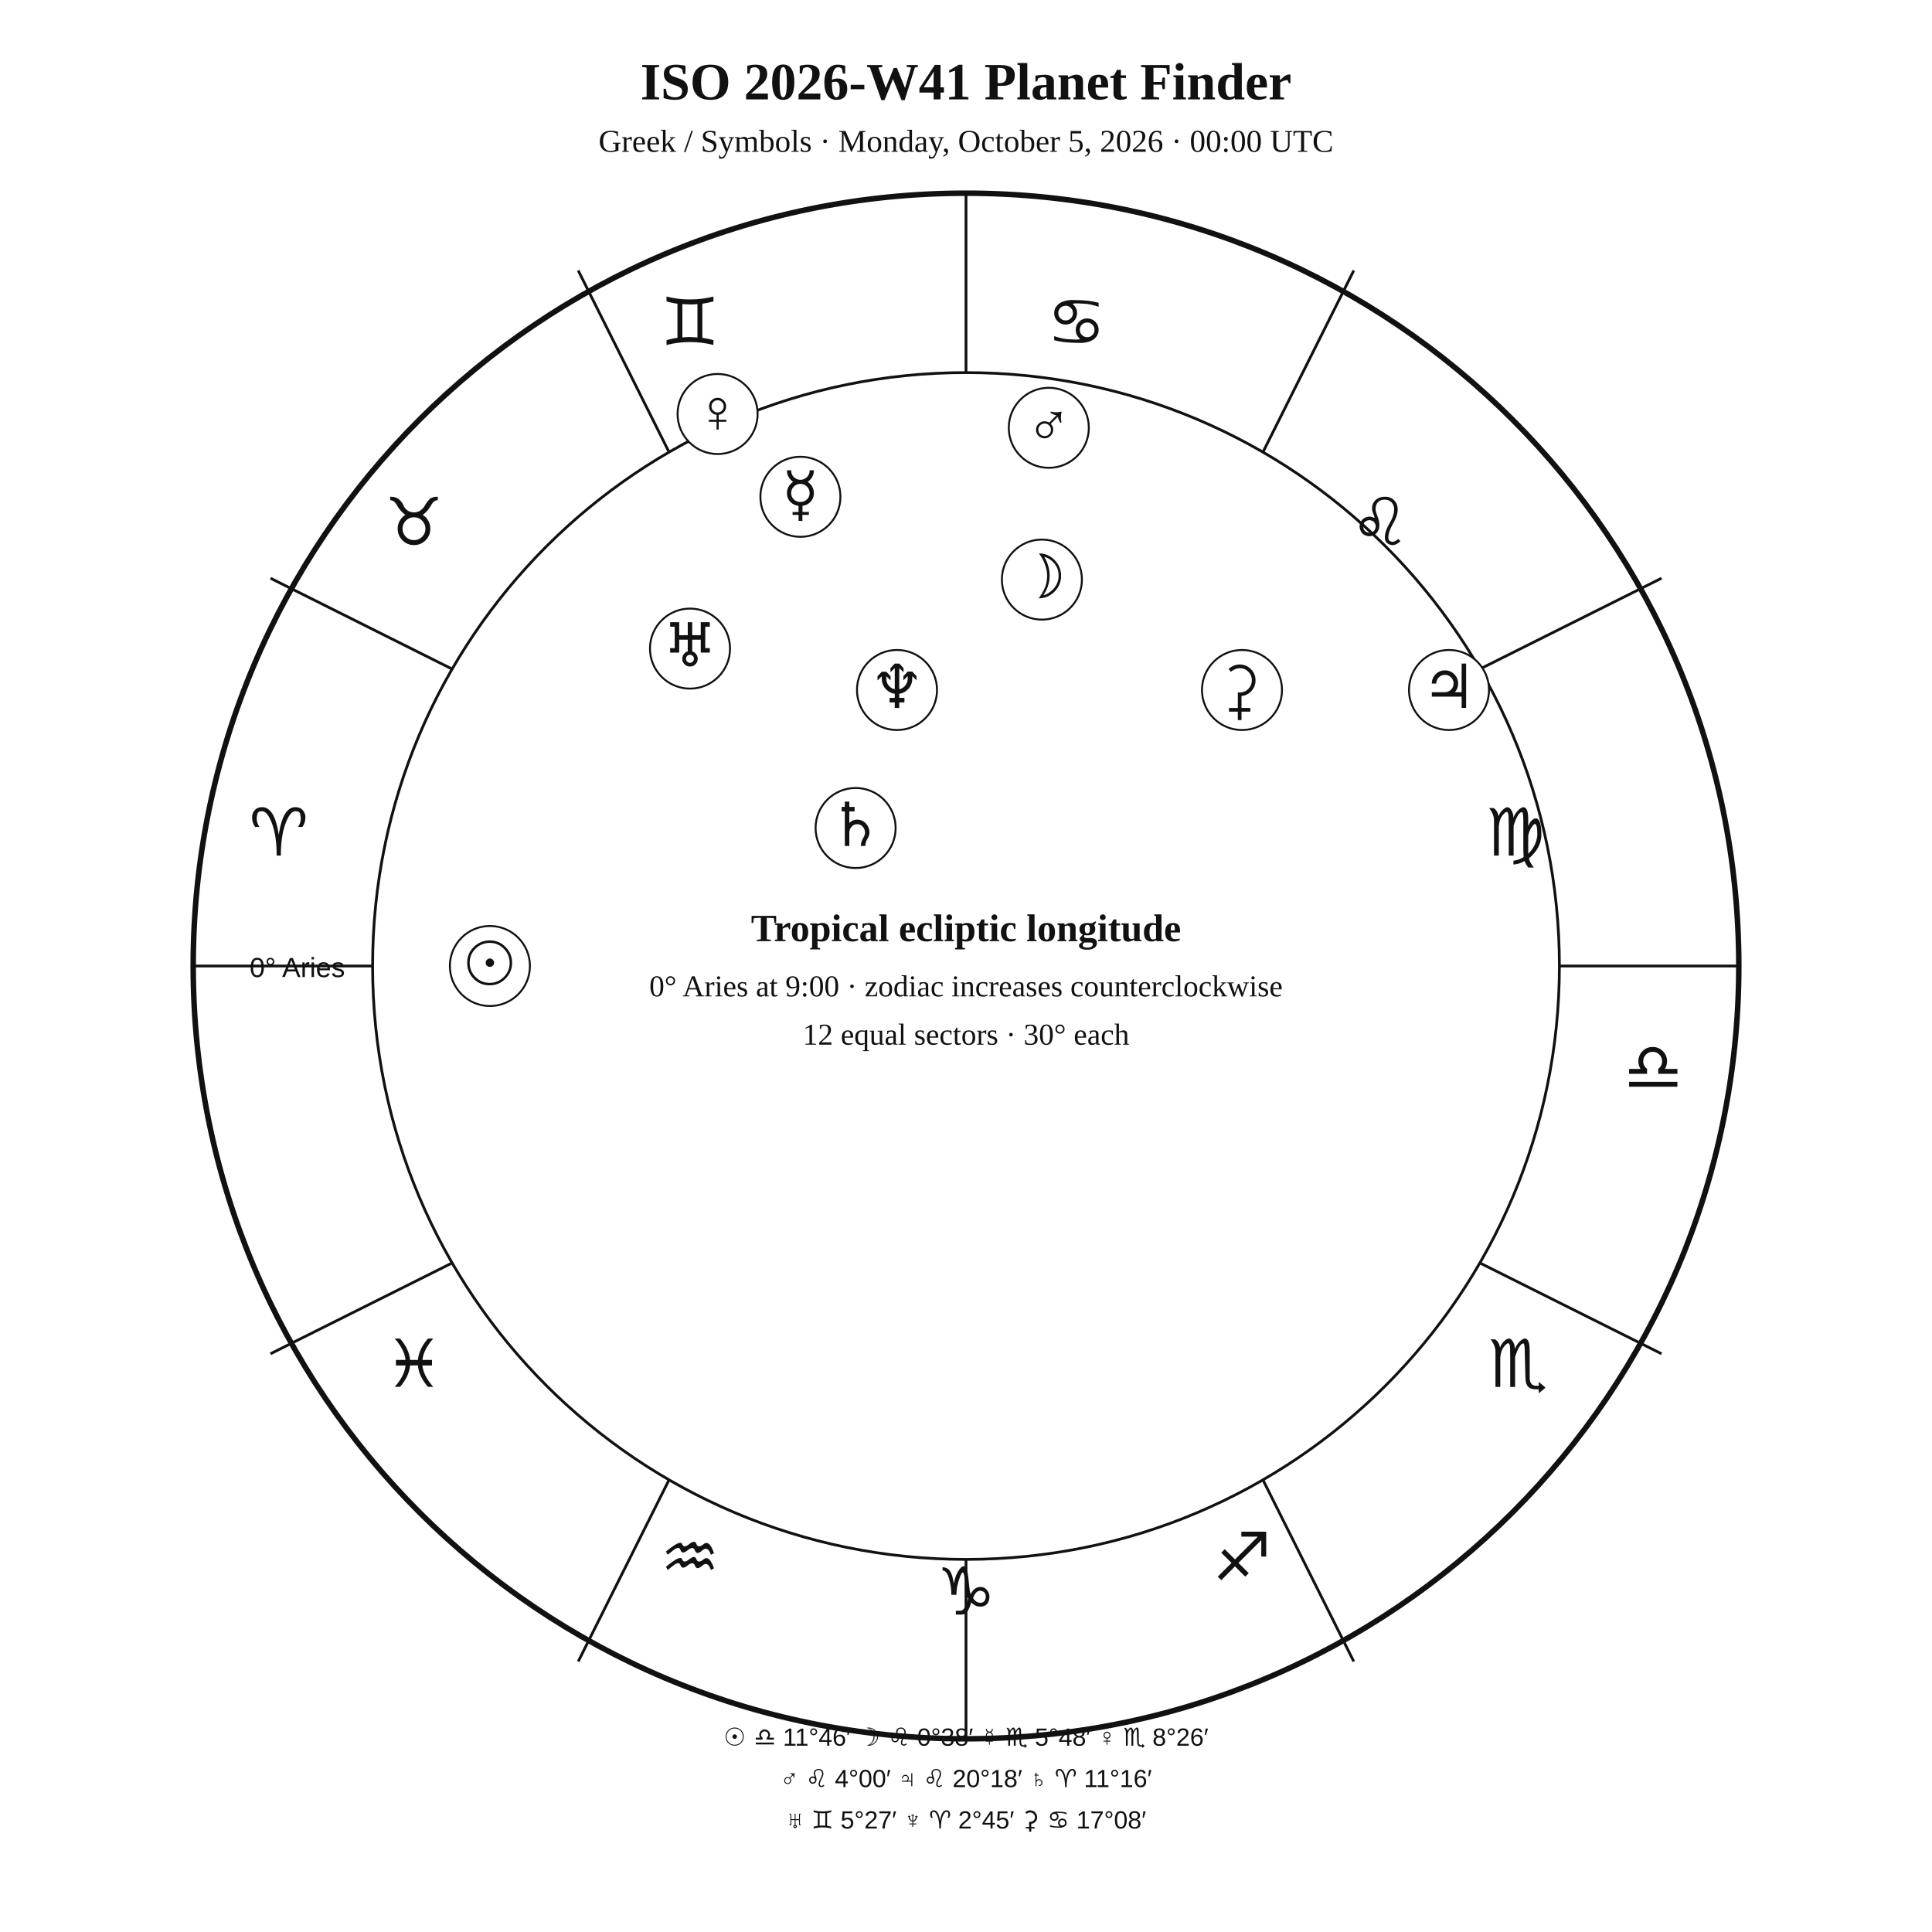
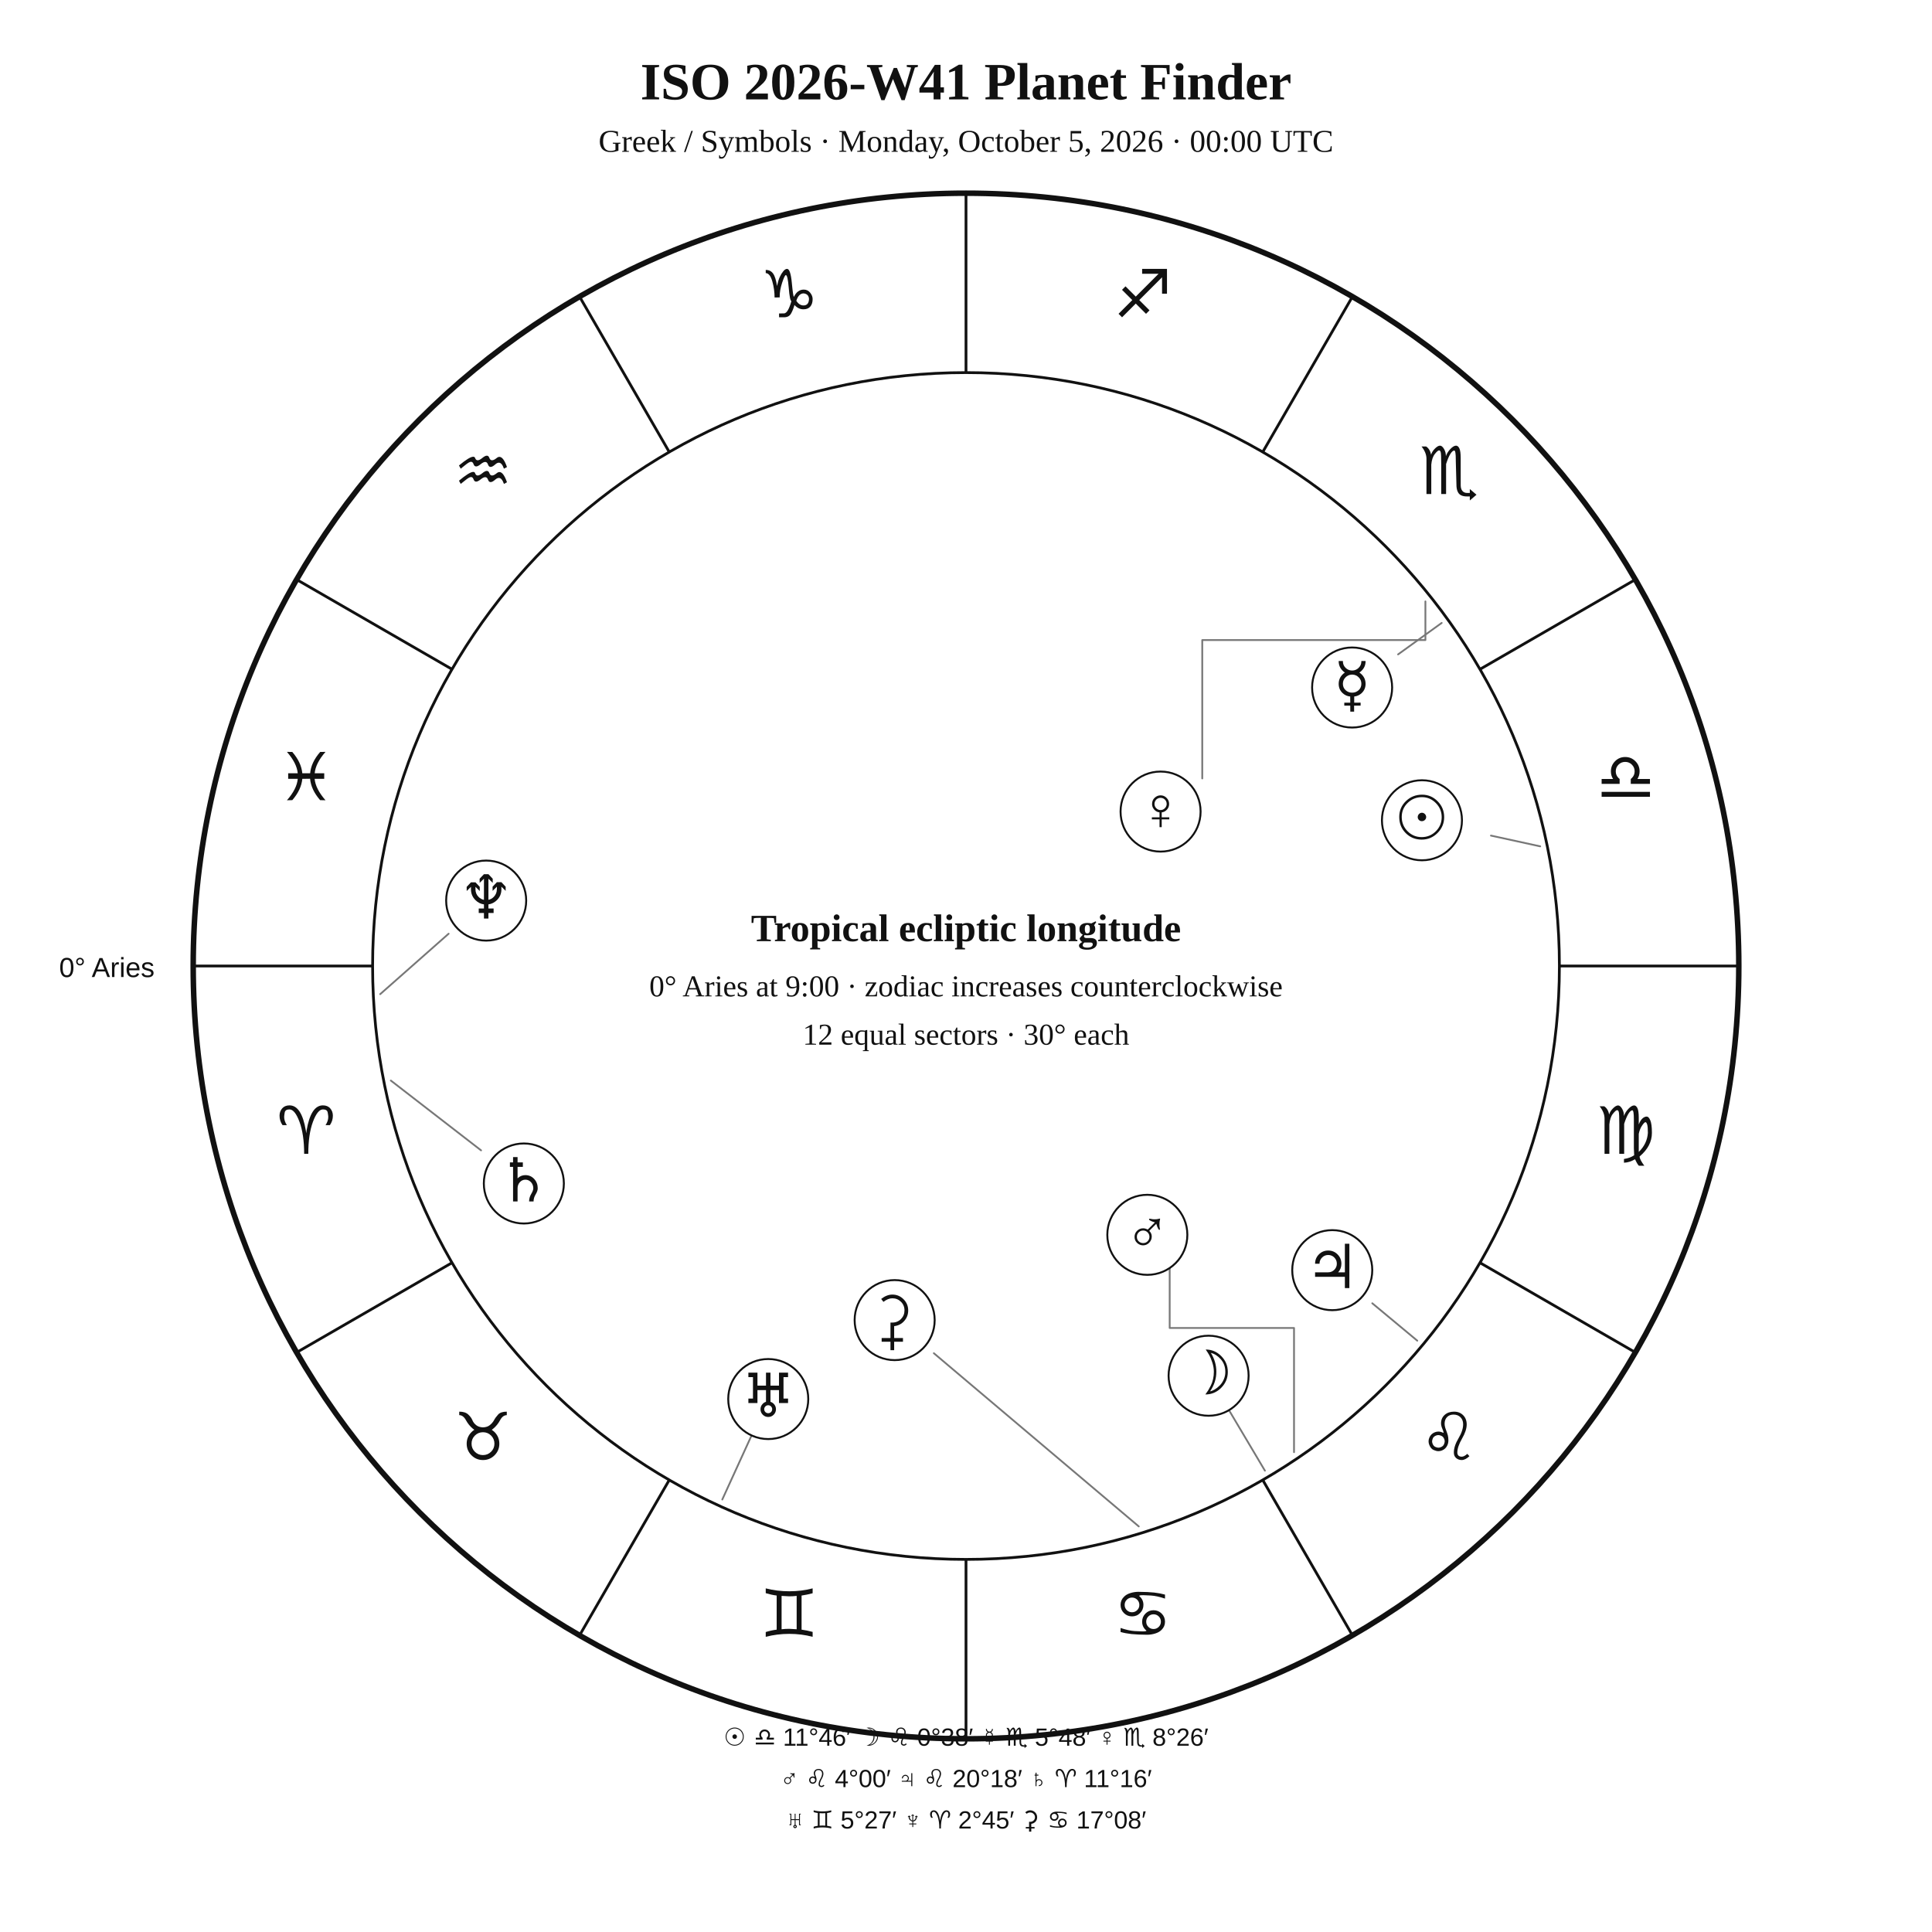
<svg xmlns="http://www.w3.org/2000/svg" width="1400" height="1400" viewBox="0 0 1400 1400">
  <rect width="100%" height="100%" fill="white" />
-   <style>text{font-family:Georgia,"Times New Roman",serif;fill:#111 !important;color:#111 !important;-webkit-text-fill-color:#111 !important}.sans{font-family:Arial,Helvetica,sans-serif}.zodiac{font-family:Georgia,"Times New Roman",serif;fill:#111 !important;color:#111 !important;-webkit-text-fill-color:#111 !important}</style>
+   <style>text{font-family:Georgia,"Times New Roman",serif;fill:#111 !important;color:#111 !important;-webkit-text-fill-color:#111 !important}.sans{font-family:Arial,Helvetica,sans-serif}.zodiac{font-family:Georgia,"Times New Roman",serif}</style>
  <text x="700" y="72" text-anchor="middle" font-size="38" font-weight="700">ISO 2026-W41 Planet Finder</text>
  <text x="700" y="110" text-anchor="middle" font-size="23">Greek / Symbols · Monday, October 5, 2026 · 00:00 UTC</text>
  <circle cx="700" cy="700" r="560" fill="none" stroke="#111" stroke-width="4" />
  <circle cx="700" cy="700" r="430" fill="none" stroke="#111" stroke-width="2" />
-   <g stroke="#111" stroke-width="2">
-     <line x1="270" y1="700" x2="140" y2="700" />
-     <line x1="328" y1="485" x2="196" y2="419" />
-     <line x1="485" y1="328" x2="419" y2="196" />
-     <line x1="700" y1="270" x2="700" y2="140" />
-     <line x1="915" y1="328" x2="981" y2="196" />
-     <line x1="1072" y1="485" x2="1204" y2="419" />
-     <line x1="1130" y1="700" x2="1260" y2="700" />
-     <line x1="1072" y1="915" x2="1204" y2="981" />
-     <line x1="915" y1="1072" x2="981" y2="1204" />
-     <line x1="700" y1="1130" x2="700" y2="1260" />
-     <line x1="485" y1="1072" x2="419" y2="1204" />
-     <line x1="328" y1="915" x2="196" y2="981" />
+   <line x1="270.0" y1="700.0" x2="140.0" y2="700.0" stroke="#111" stroke-width="2" />
+   <line x1="327.6" y1="915.0" x2="215.0" y2="980.0" stroke="#111" stroke-width="2" />
+   <line x1="485.0" y1="1072.4" x2="420.0" y2="1185.0" stroke="#111" stroke-width="2" />
+   <line x1="700.0" y1="1130.0" x2="700.0" y2="1260.0" stroke="#111" stroke-width="2" />
+   <line x1="915.0" y1="1072.4" x2="980.0" y2="1185.0" stroke="#111" stroke-width="2" />
+   <line x1="1072.4" y1="915.0" x2="1185.0" y2="980.0" stroke="#111" stroke-width="2" />
+   <line x1="1130.0" y1="700.0" x2="1260.0" y2="700.0" stroke="#111" stroke-width="2" />
+   <line x1="1072.4" y1="485.0" x2="1185.0" y2="420.0" stroke="#111" stroke-width="2" />
+   <line x1="915.0" y1="327.6" x2="980.0" y2="215.0" stroke="#111" stroke-width="2" />
+   <line x1="700.0" y1="270.0" x2="700.0" y2="140.0" stroke="#111" stroke-width="2" />
+   <line x1="485.0" y1="327.6" x2="420.0" y2="215.0" stroke="#111" stroke-width="2" />
+   <line x1="327.6" y1="485.0" x2="215.0" y2="420.0" stroke="#111" stroke-width="2" />
+   <g class="zodiac" text-anchor="middle" font-size="48">
+     <text x="221.9" y="836.1">♈</text>
+     <text x="350" y="1058">♉</text>
+     <text x="571.9" y="1186.1">♊</text>
+     <text x="828.1" y="1186.1">♋</text>
+     <text x="1050" y="1058">♌</text>
+     <text x="1178.1" y="836.1">♍</text>
+     <text x="1178.1" y="579.9">♎</text>
+     <text x="1050" y="358">♏</text>
+     <text x="828.1" y="229.9">♐</text>
+     <text x="571.9" y="229.9">♑</text>
+     <text x="350" y="358">♒</text>
+     <text x="221.9" y="579.9">♓</text>
  </g>
-   <g class="zodiac" text-anchor="middle" font-size="48">
-     <text x="202" y="620">♈</text>
-     <text x="300" y="395">♉</text>
-     <text x="500" y="250">♊</text>
-     <text x="780" y="250">♋</text>
-     <text x="1000" y="395">♌</text>
-     <text x="1098" y="620">♍</text>
-     <text x="1198" y="790">♎</text>
-     <text x="1100" y="1005">♏</text>
-     <text x="900" y="1145">♐</text>
-     <text x="700" y="1170">♑</text>
-     <text x="500" y="1145">♒</text>
-     <text x="300" y="1005">♓</text>
+   <text x="112" y="708" text-anchor="end" font-size="20" class="sans">0° Aries</text>
+   <g fill="none" stroke="#777" stroke-width="1.3" stroke-linecap="round" stroke-linejoin="round">
+     <polyline points="1116.1,613.3 1080.4,605.5" />
+     <polyline points="916.6,1065.7 890,1020.9" />
+     <polyline points="1044.7,451.4 1013.1,474.2" />
+     <polyline points="1032.9,435.8 1032.9,463.8 871.2,463.8 871.2,564.1" />
+     <polyline points="937.7,1052.3 937.7,962.3 847.6,962.3 847.6,918.8" />
+     <polyline points="1027,971.5 994.4,944.4" />
+     <polyline points="283.2,783 348.6,833.6" />
+     <polyline points="523.4,1086.6 545.7,1037.8" />
+     <polyline points="275.5,720.4 325.1,676.6" />
+     <polyline points="825.2,1106.1 676.7,980.6" />
  </g>
-   <text x="250" y="708" text-anchor="end" font-size="20" class="sans">0° Aries</text>
+   <g fill="white" stroke="#111" stroke-width="1.4">
+     <circle cx="1030.4" cy="594.4" r="29" />
+     <circle cx="875.8" cy="996.9" r="29" />
+     <circle cx="979.8" cy="498.2" r="29" />
+     <circle cx="841" cy="588.1" r="29" />
+     <circle cx="831.4" cy="894.8" r="29" />
+     <circle cx="965.4" cy="920.4" r="29" />
+     <circle cx="379.6" cy="857.6" r="29" />
+     <circle cx="556.7" cy="1013.8" r="29" />
+     <circle cx="352.3" cy="652.6" r="29" />
+     <circle cx="648.3" cy="956.6" r="29" />
+   </g>
+   <g font-size="44" text-anchor="middle">
+     <text x="1030.4" y="607.4">☉</text>
+     <text x="875.8" y="1009.9">☽</text>
+     <text x="979.8" y="511.2">☿</text>
+     <text x="841" y="601.1">♀</text>
+     <text x="831.4" y="907.8">♂</text>
+     <text x="965.4" y="933.4">♃</text>
+     <text x="379.6" y="870.6">♄</text>
+     <text x="556.7" y="1026.8">♅</text>
+     <text x="352.3" y="665.6">♆</text>
+     <text x="648.3" y="969.6">⚳</text>
+   </g>
  <text x="700" y="682" text-anchor="middle" font-size="28" font-weight="700">Tropical ecliptic longitude</text>
  <text x="700" y="722" text-anchor="middle" font-size="22">0° Aries at 9:00 · zodiac increases counterclockwise</text>
  <text x="700" y="757" text-anchor="middle" font-size="22">12 equal sectors · 30° each</text>
  <text x="700" y="1265" text-anchor="middle" font-size="18" class="sans">☉ ♎ 11°46′   ☽ ♌ 0°38′   ☿ ♏ 5°48′   ♀ ♏ 8°26′</text>
  <text x="700" y="1295" text-anchor="middle" font-size="18" class="sans">♂ ♌ 4°00′   ♃ ♌ 20°18′   ♄ ♈ 11°16′</text>
  <text x="700" y="1325" text-anchor="middle" font-size="18" class="sans">♅ ♊ 5°27′   ♆ ♈ 2°45′   ⚳ ♋ 17°08′</text>
-   <g fill="white" stroke="#111" stroke-width="1.4">
-     <circle cx="355" cy="700" r="29" />
-     <circle cx="755" cy="420" r="29" />
-     <circle cx="580" cy="360" r="29" />
-     <circle cx="520" cy="300" r="29" />
-     <circle cx="760" cy="310" r="29" />
-     <circle cx="1050" cy="500" r="29" />
-     <circle cx="620" cy="600" r="29" />
-     <circle cx="500" cy="470" r="29" />
-     <circle cx="650" cy="500" r="29" />
-     <circle cx="900" cy="500" r="29" />
-   </g>
-   <g font-size="44" text-anchor="middle">
-     <text x="355" y="713">☉</text>
-     <text x="755" y="433">☽</text>
-     <text x="580" y="373">☿</text>
-     <text x="520" y="313">♀</text>
-     <text x="760" y="323">♂</text>
-     <text x="1050" y="513">♃</text>
-     <text x="620" y="613">♄</text>
-     <text x="500" y="483">♅</text>
-     <text x="650" y="513">♆</text>
-     <text x="900" y="513">⚳</text>
-   </g>
</svg>
